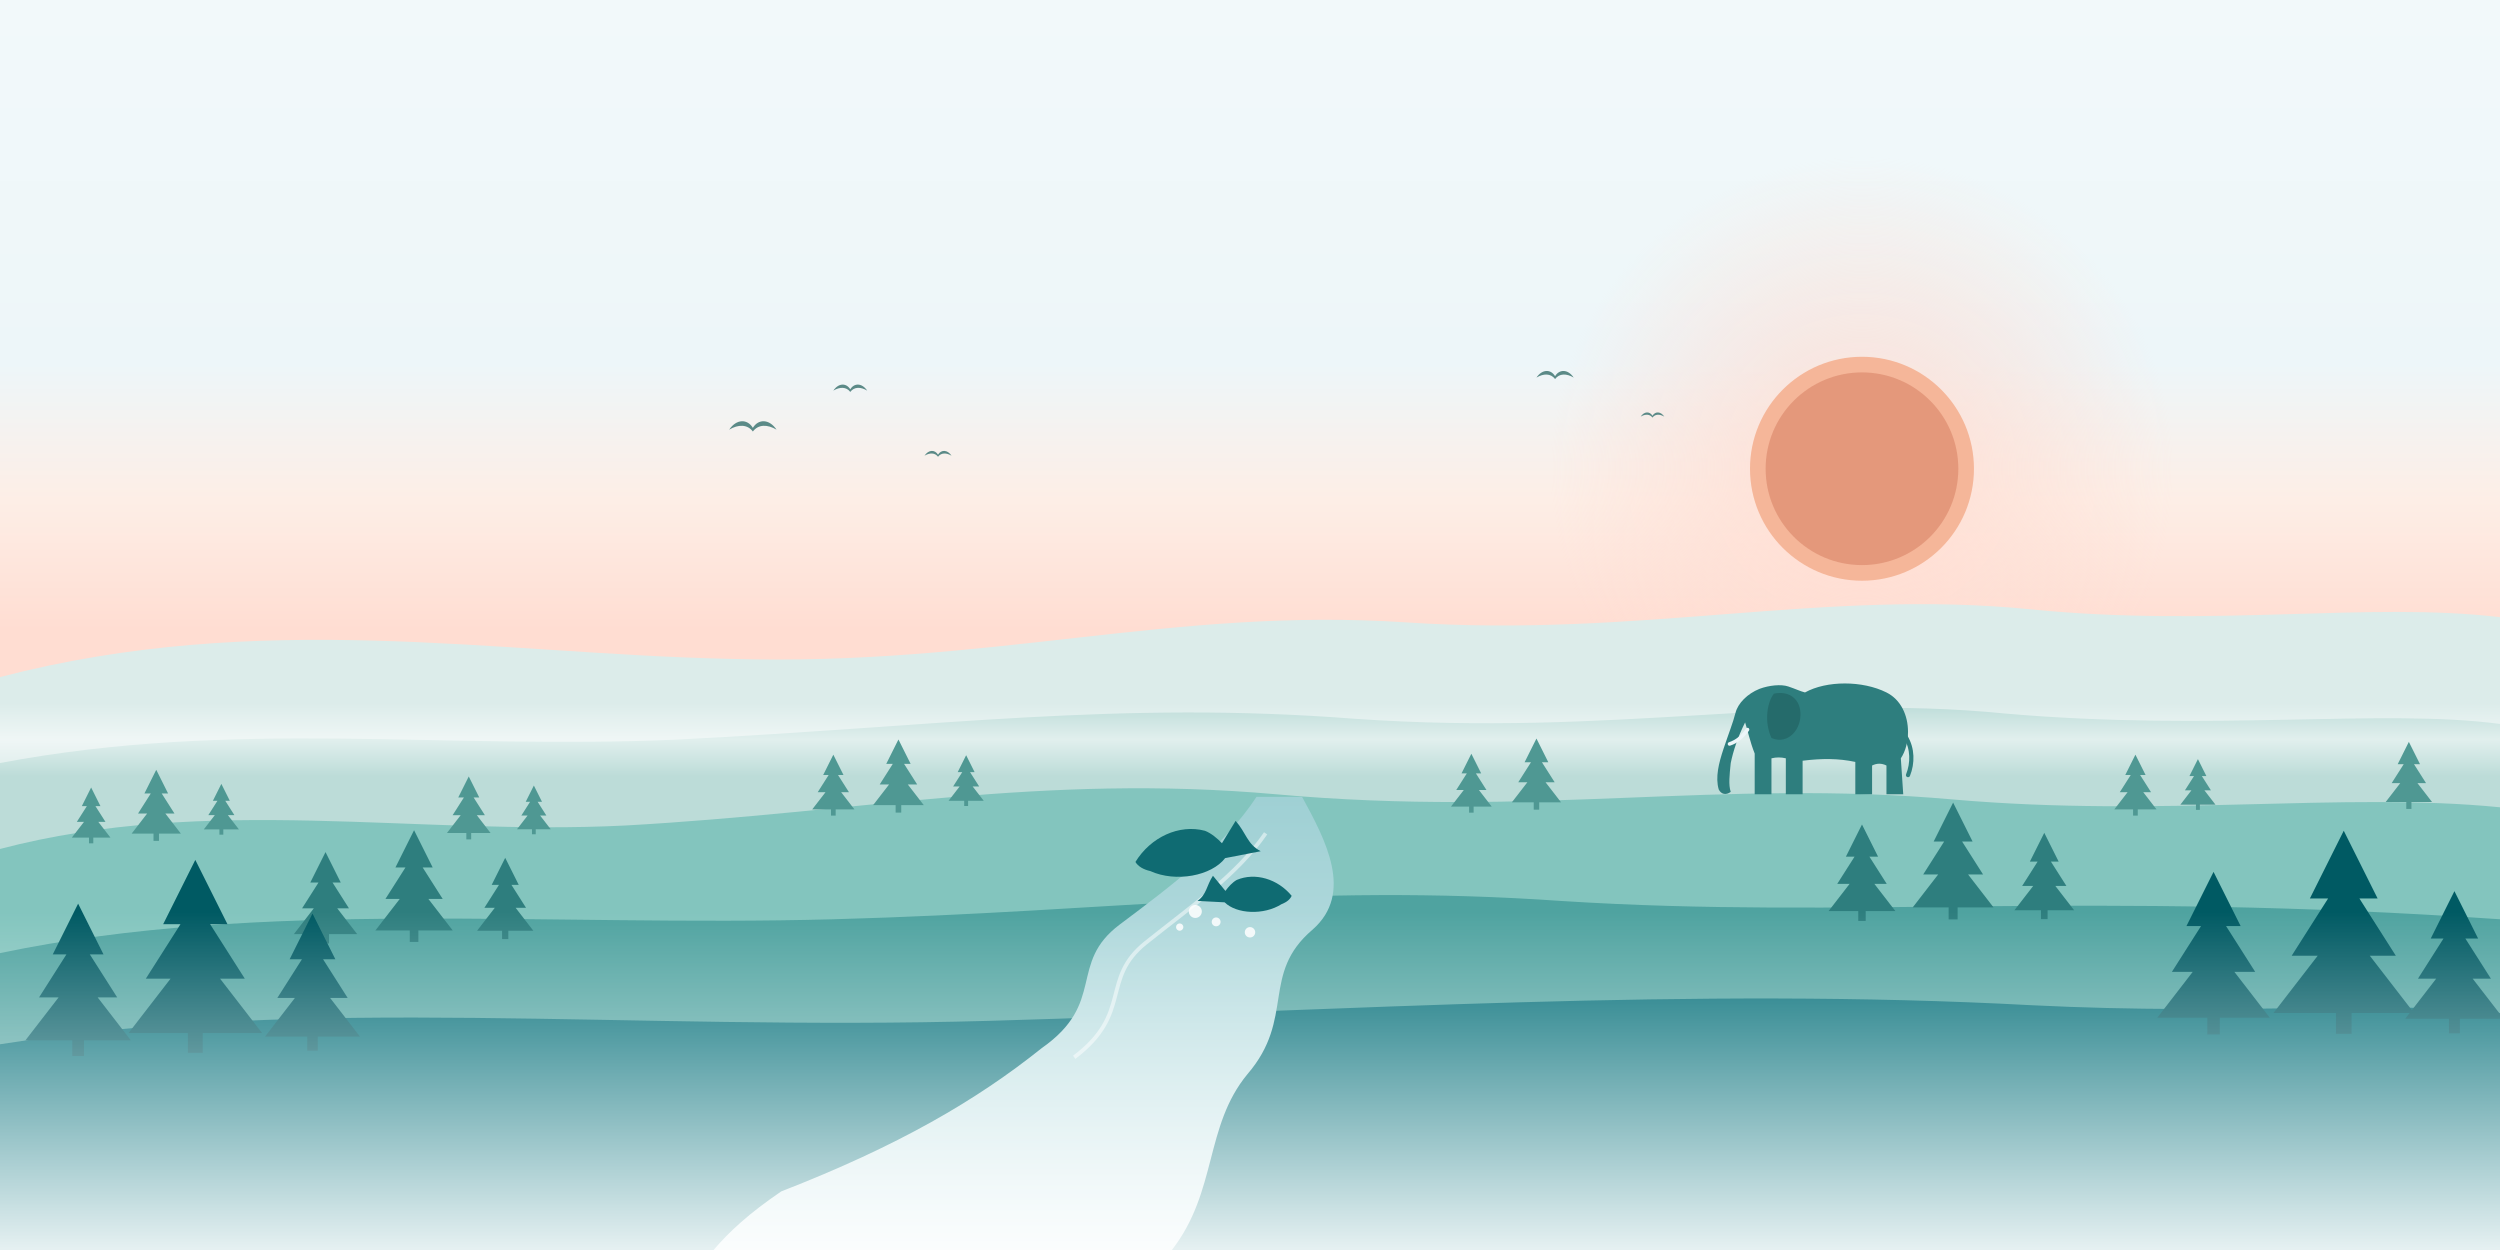
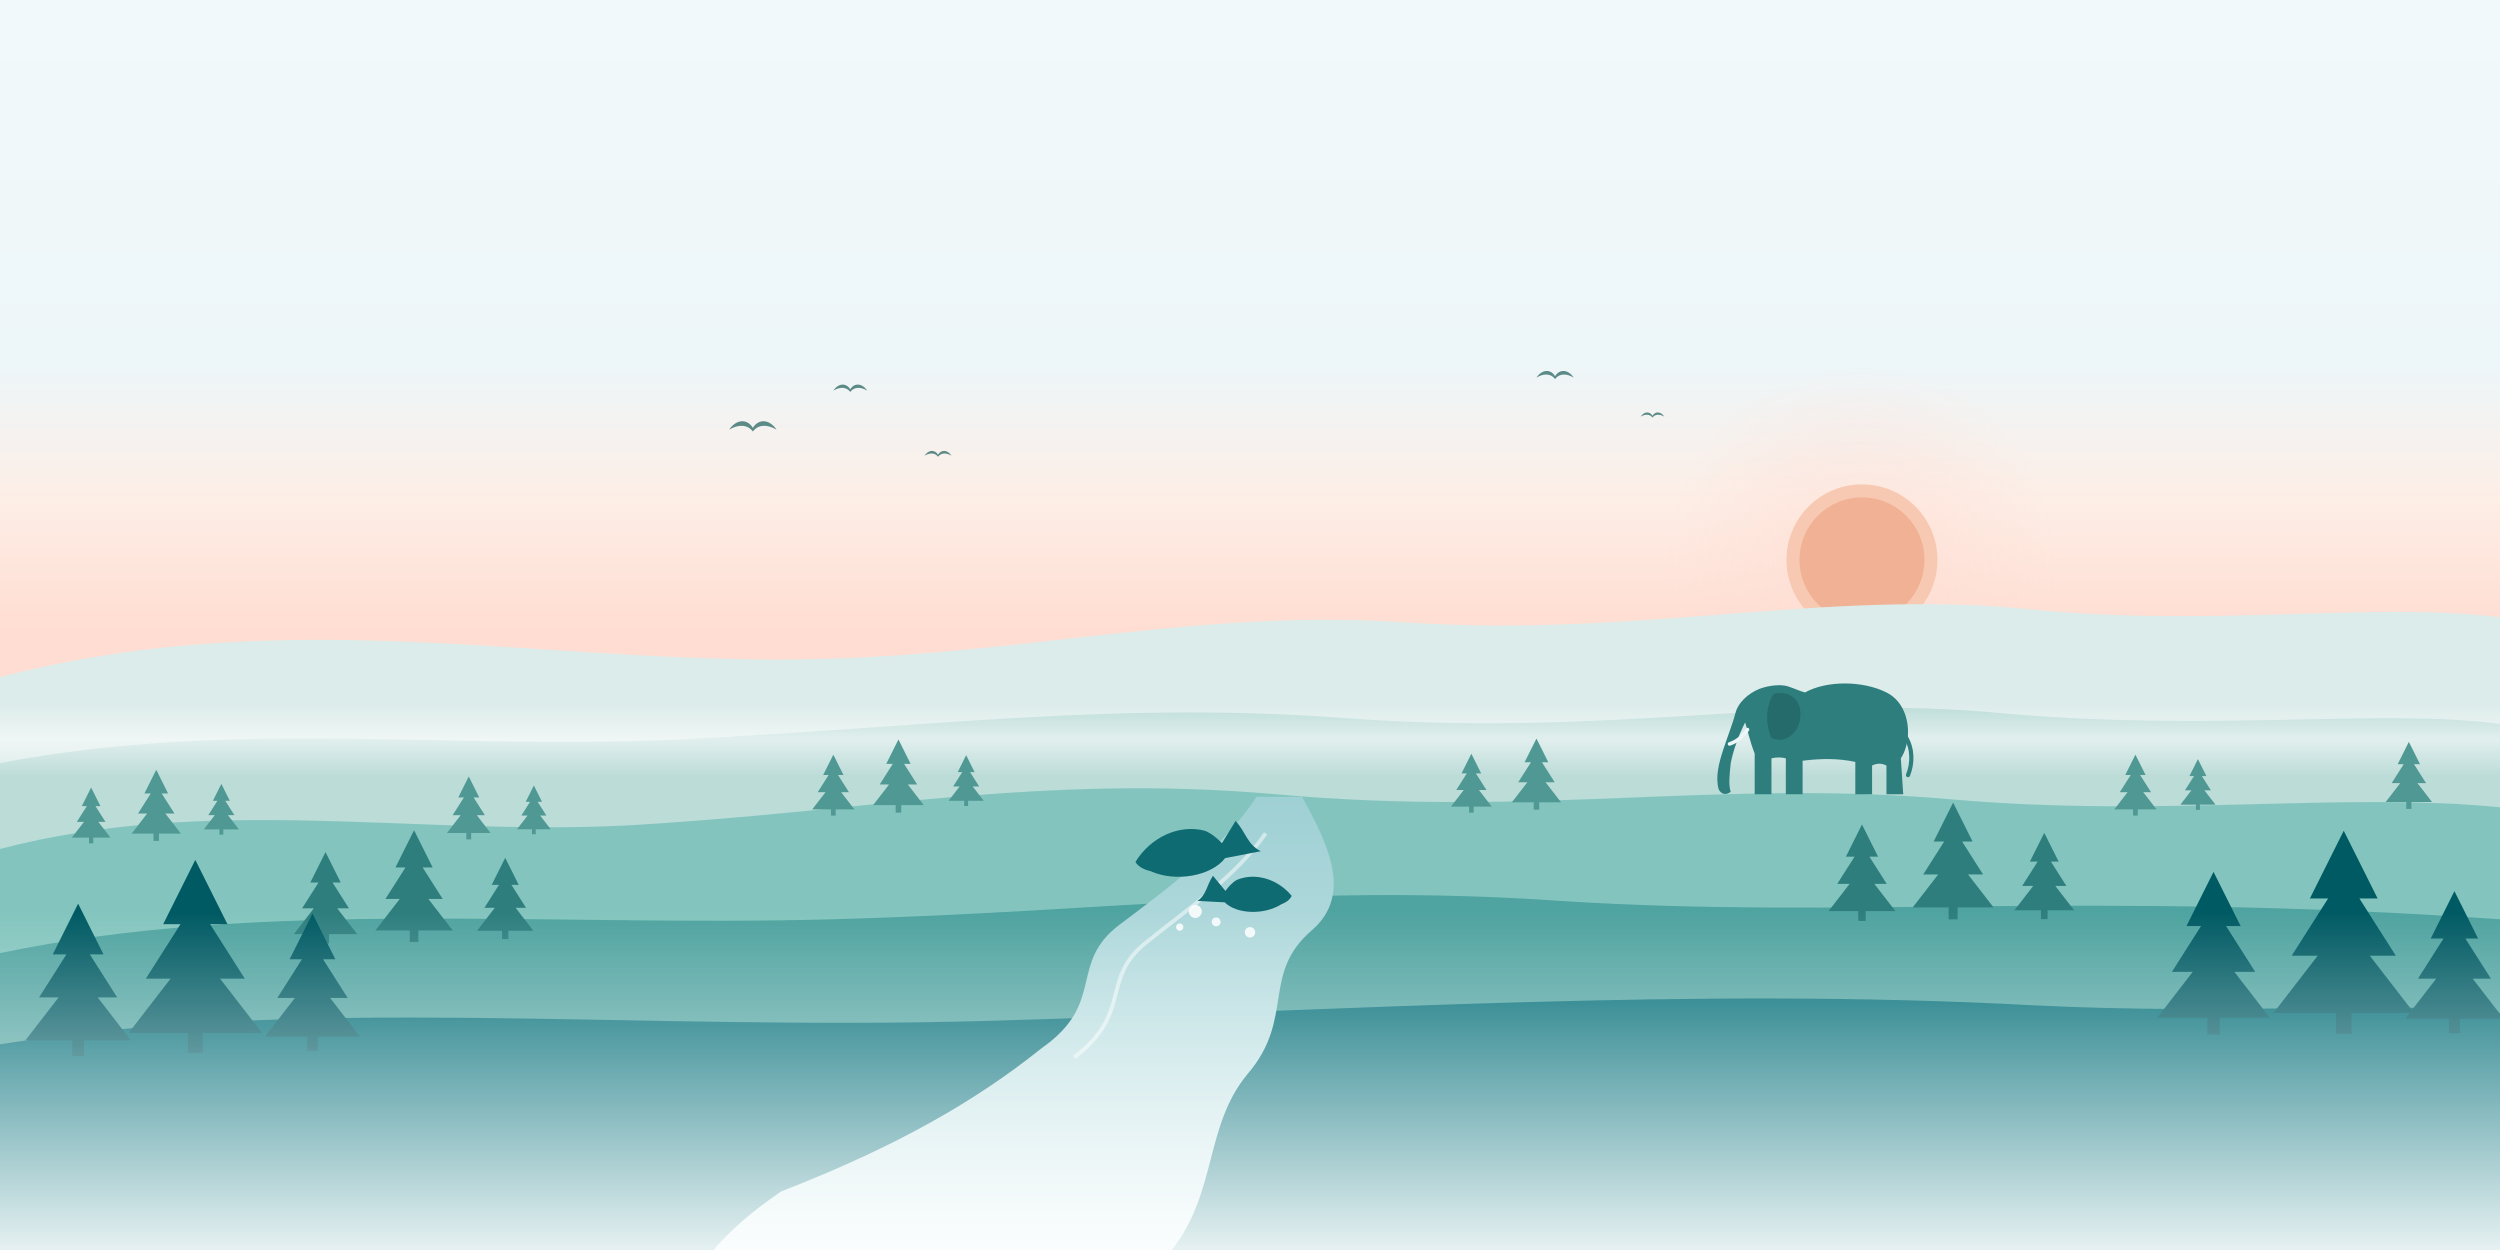
<svg xmlns="http://www.w3.org/2000/svg" width="1920" height="960" viewBox="0 0 1920 960">
  <defs>
    <linearGradient id="sky" x1="0" y1="0" x2="0" y2="1">
      <stop offset="0" stop-color="#f2f9fa" />
      <stop offset="0.45" stop-color="#edf6f9" />
      <stop offset="0.62" stop-color="#fdeee6" />
      <stop offset="0.78" stop-color="#ffddd2" />
    </linearGradient>
    <radialGradient id="sunGlow" cx="0.5" cy="0.5" r="0.5">
      <stop offset="0" stop-color="#ffddd2" stop-opacity="0.95" />
      <stop offset="0.55" stop-color="#ffddd2" stop-opacity="0.45" />
      <stop offset="1" stop-color="#ffddd2" stop-opacity="0" />
    </radialGradient>
    <linearGradient id="riverFlow" x1="0" y1="0" x2="0" y2="1">
      <stop offset="0" stop-color="#9fd0d4" />
      <stop offset="1" stop-color="#d4ebed" />
    </linearGradient>
    <linearGradient id="mistBottom" x1="0" y1="0" x2="0" y2="1">
      <stop offset="0" stop-color="#ffffff" stop-opacity="0" />
      <stop offset="1" stop-color="#ffffff" stop-opacity="0.9" />
    </linearGradient>
    <linearGradient id="mistBand" x1="0" y1="0" x2="0" y2="1">
      <stop offset="0" stop-color="#ffffff" stop-opacity="0" />
      <stop offset="0.5" stop-color="#ffffff" stop-opacity="0.55" />
      <stop offset="1" stop-color="#ffffff" stop-opacity="0" />
    </linearGradient>
    <path id="fir" d="M0,-64 L13,-38 L6,-38 L20,-16 L10,-16 L27,6 L3,6 L3,14 L-3,14 L-3,6 L-27,6 L-10,-16 L-20,-16 L-6,-38 L-13,-38 Z" />
    <path id="bird" d="M0,0 C4,-6 10,-6 13,-1 C16,-6 22,-6 26,0 C21,-3 16,-3 13,1 C10,-3 5,-3 0,0 Z" />
    <path id="salmon" d="M0,0 C20,-10 44,-7 58,8 C61,12 63,18 64,23 L82,14 C84,26 80,34 86,44 L60,34 C44,40 18,30 6,12 C2,8 0,4 0,0 Z" />
    <g id="elephant">
      <path fill="#2e7e7e" d="M0,-4 C-3,-14 0,-26 4,-38 C8,-50 12,-60 14,-68 C16,-76 24,-84 34,-88 C42,-91 52,-92 58,-90 C64,-88 68,-86 72,-85 C90,-95 120,-95 140,-85 C152,-79 158,-66 158,-52 C158,-44 156,-36 152,-30 L154,0 L140,0 L140,-24 C136,-26 132,-26 128,-24 L128,0 L114,0 L114,-27 C100,-30 86,-30 70,-28 L70,0 L56,0 L56,-30 C52,-31 48,-31 44,-30 L44,0 L30,0 L30,-34 C26,-44 24,-54 22,-60 C16,-48 12,-36 10,-26 C9,-16 8,-8 10,-2 C6,1 2,0 0,-4 Z" />
      <path fill="#256b6b" d="M46,-84 C60,-87 70,-78 68,-63 C66,-50 55,-42 44,-47 C38,-60 40,-76 46,-84 Z" />
      <path fill="none" stroke="#edf6f9" stroke-width="3" stroke-linecap="round" d="M24,-54 C20,-48 15,-44 9,-42" />
      <path fill="none" stroke="#2e7e7e" stroke-width="3.5" stroke-linecap="round" d="M156,-48 C162,-38 162,-26 158,-16" />
    </g>
  </defs>
  <rect width="1920" height="620" fill="url(#sky)" />
  <rect y="560" width="1920" height="400" fill="#ffddd2" />
-   <circle cx="1430" cy="360" r="240" fill="url(#sunGlow)" />
-   <circle cx="1430" cy="360" r="86" fill="#f5b699" />
-   <circle cx="1430" cy="360" r="74" fill="#e29578" opacity="0.9" />
+   <circle cx="1430" cy="430" r="150" fill="url(#sunGlow)" opacity="0.6" />
+   <circle cx="1430" cy="430" r="58" fill="#f8c9b2" />
+   <circle cx="1430" cy="430" r="48" fill="#efad8f" opacity="0.85" />
  <g fill="#5b8a87">
    <use href="#bird" transform="translate(560,330) scale(1.4)" />
    <use href="#bird" transform="translate(640,300) scale(1.0)" />
    <use href="#bird" transform="translate(710,350) scale(0.8)" />
    <use href="#bird" transform="translate(1180,290) scale(1.1)" />
    <use href="#bird" transform="translate(1260,320) scale(0.7)" />
  </g>
  <path fill="#dcecea" d="M0,520 C200,468 380,502 560,506 C760,512 900,466 1080,478 C1260,490 1400,452 1560,468 C1700,482 1820,462 1920,474 L1920,960 L0,960 Z" />
  <path fill="#bcdcd8" d="M0,586 C180,552 340,576 520,568 C720,558 860,538 1040,552 C1240,566 1380,532 1540,548 C1700,562 1830,544 1920,556 L1920,960 L0,960 Z" />
  <rect y="540" width="1920" height="56" fill="url(#mistBand)" />
  <g>
    <path fill="#83c5be" d="M0,652 C160,610 320,642 480,634 C660,624 800,594 980,610 C1180,628 1320,598 1500,614 C1660,628 1800,608 1920,620 L1920,960 L0,960 Z" />
    <g fill="#4f9893">
      <use href="#fir" transform="translate(70,640) scale(0.55)" />
      <use href="#fir" transform="translate(120,636) scale(0.7)" />
      <use href="#fir" transform="translate(170,634) scale(0.5)" />
      <use href="#fir" transform="translate(360,636) scale(0.62)" />
      <use href="#fir" transform="translate(410,634) scale(0.48)" />
      <use href="#fir" transform="translate(640,618) scale(0.6)" />
      <use href="#fir" transform="translate(690,614) scale(0.72)" />
      <use href="#fir" transform="translate(742,612) scale(0.5)" />
      <use href="#fir" transform="translate(1130,616) scale(0.58)" />
      <use href="#fir" transform="translate(1180,612) scale(0.7)" />
      <use href="#fir" transform="translate(1640,618) scale(0.6)" />
      <use href="#fir" transform="translate(1688,615) scale(0.5)" />
      <use href="#fir" transform="translate(1850,612) scale(0.66)" />
    </g>
    <use href="#elephant" transform="translate(1320,610) scale(0.92)" />
  </g>
  <g>
    <path fill="#4fa3a0" d="M0,732 C200,690 420,712 640,706 C860,700 1000,678 1200,692 C1420,706 1600,684 1920,706 L1920,960 L0,960 Z" />
    <g fill="#2e7e7e">
      <use href="#fir" transform="translate(250,712) scale(0.9)" />
      <use href="#fir" transform="translate(318,708) scale(1.1)" />
      <use href="#fir" transform="translate(388,710) scale(0.8)" />
      <use href="#fir" transform="translate(1430,694) scale(0.95)" />
      <use href="#fir" transform="translate(1500,690) scale(1.15)" />
      <use href="#fir" transform="translate(1570,694) scale(0.85)" />
    </g>
  </g>
  <g>
    <path fill="#006d77" d="M0,802 C240,764 480,792 760,784 C1040,776 1300,758 1560,772 C1720,780 1840,768 1920,778 L1920,960 L0,960 Z" />
    <g fill="#005a63">
      <use href="#fir" transform="translate(60,790) scale(1.5)" />
      <use href="#fir" transform="translate(150,782) scale(1.9)" />
      <use href="#fir" transform="translate(240,788) scale(1.35)" />
      <use href="#fir" transform="translate(1700,772) scale(1.6)" />
      <use href="#fir" transform="translate(1800,766) scale(2.0)" />
      <use href="#fir" transform="translate(1885,774) scale(1.4)" />
    </g>
  </g>
  <path fill="url(#riverFlow)" d="M965,612 C940,650 900,680 860,710 C820,740 850,770 800,805 C750,845 690,880 600,915 C575,932 560,946 548,960 L900,960 C935,915 925,865 958,825 C995,782 968,748 1008,714 C1040,686 1018,645 1000,612 Z" />
  <path fill="none" stroke="#ffffff" stroke-width="3" opacity="0.5" d="M972,640 C950,672 915,696 880,724 C845,752 870,778 825,812" />
  <g fill="#0f6b72">
    <use href="#salmon" transform="translate(872,662) rotate(-32) scale(1.0)" />
    <use href="#salmon" transform="translate(992,688) scale(-0.75,0.75) rotate(-24)" />
  </g>
  <g fill="#ffffff" opacity="0.85">
    <circle cx="918" cy="700" r="5" />
    <circle cx="934" cy="708" r="3.4" />
    <circle cx="906" cy="712" r="2.8" />
    <circle cx="960" cy="716" r="4" />
  </g>
  <rect y="700" width="1920" height="260" fill="url(#mistBottom)" />
</svg>
